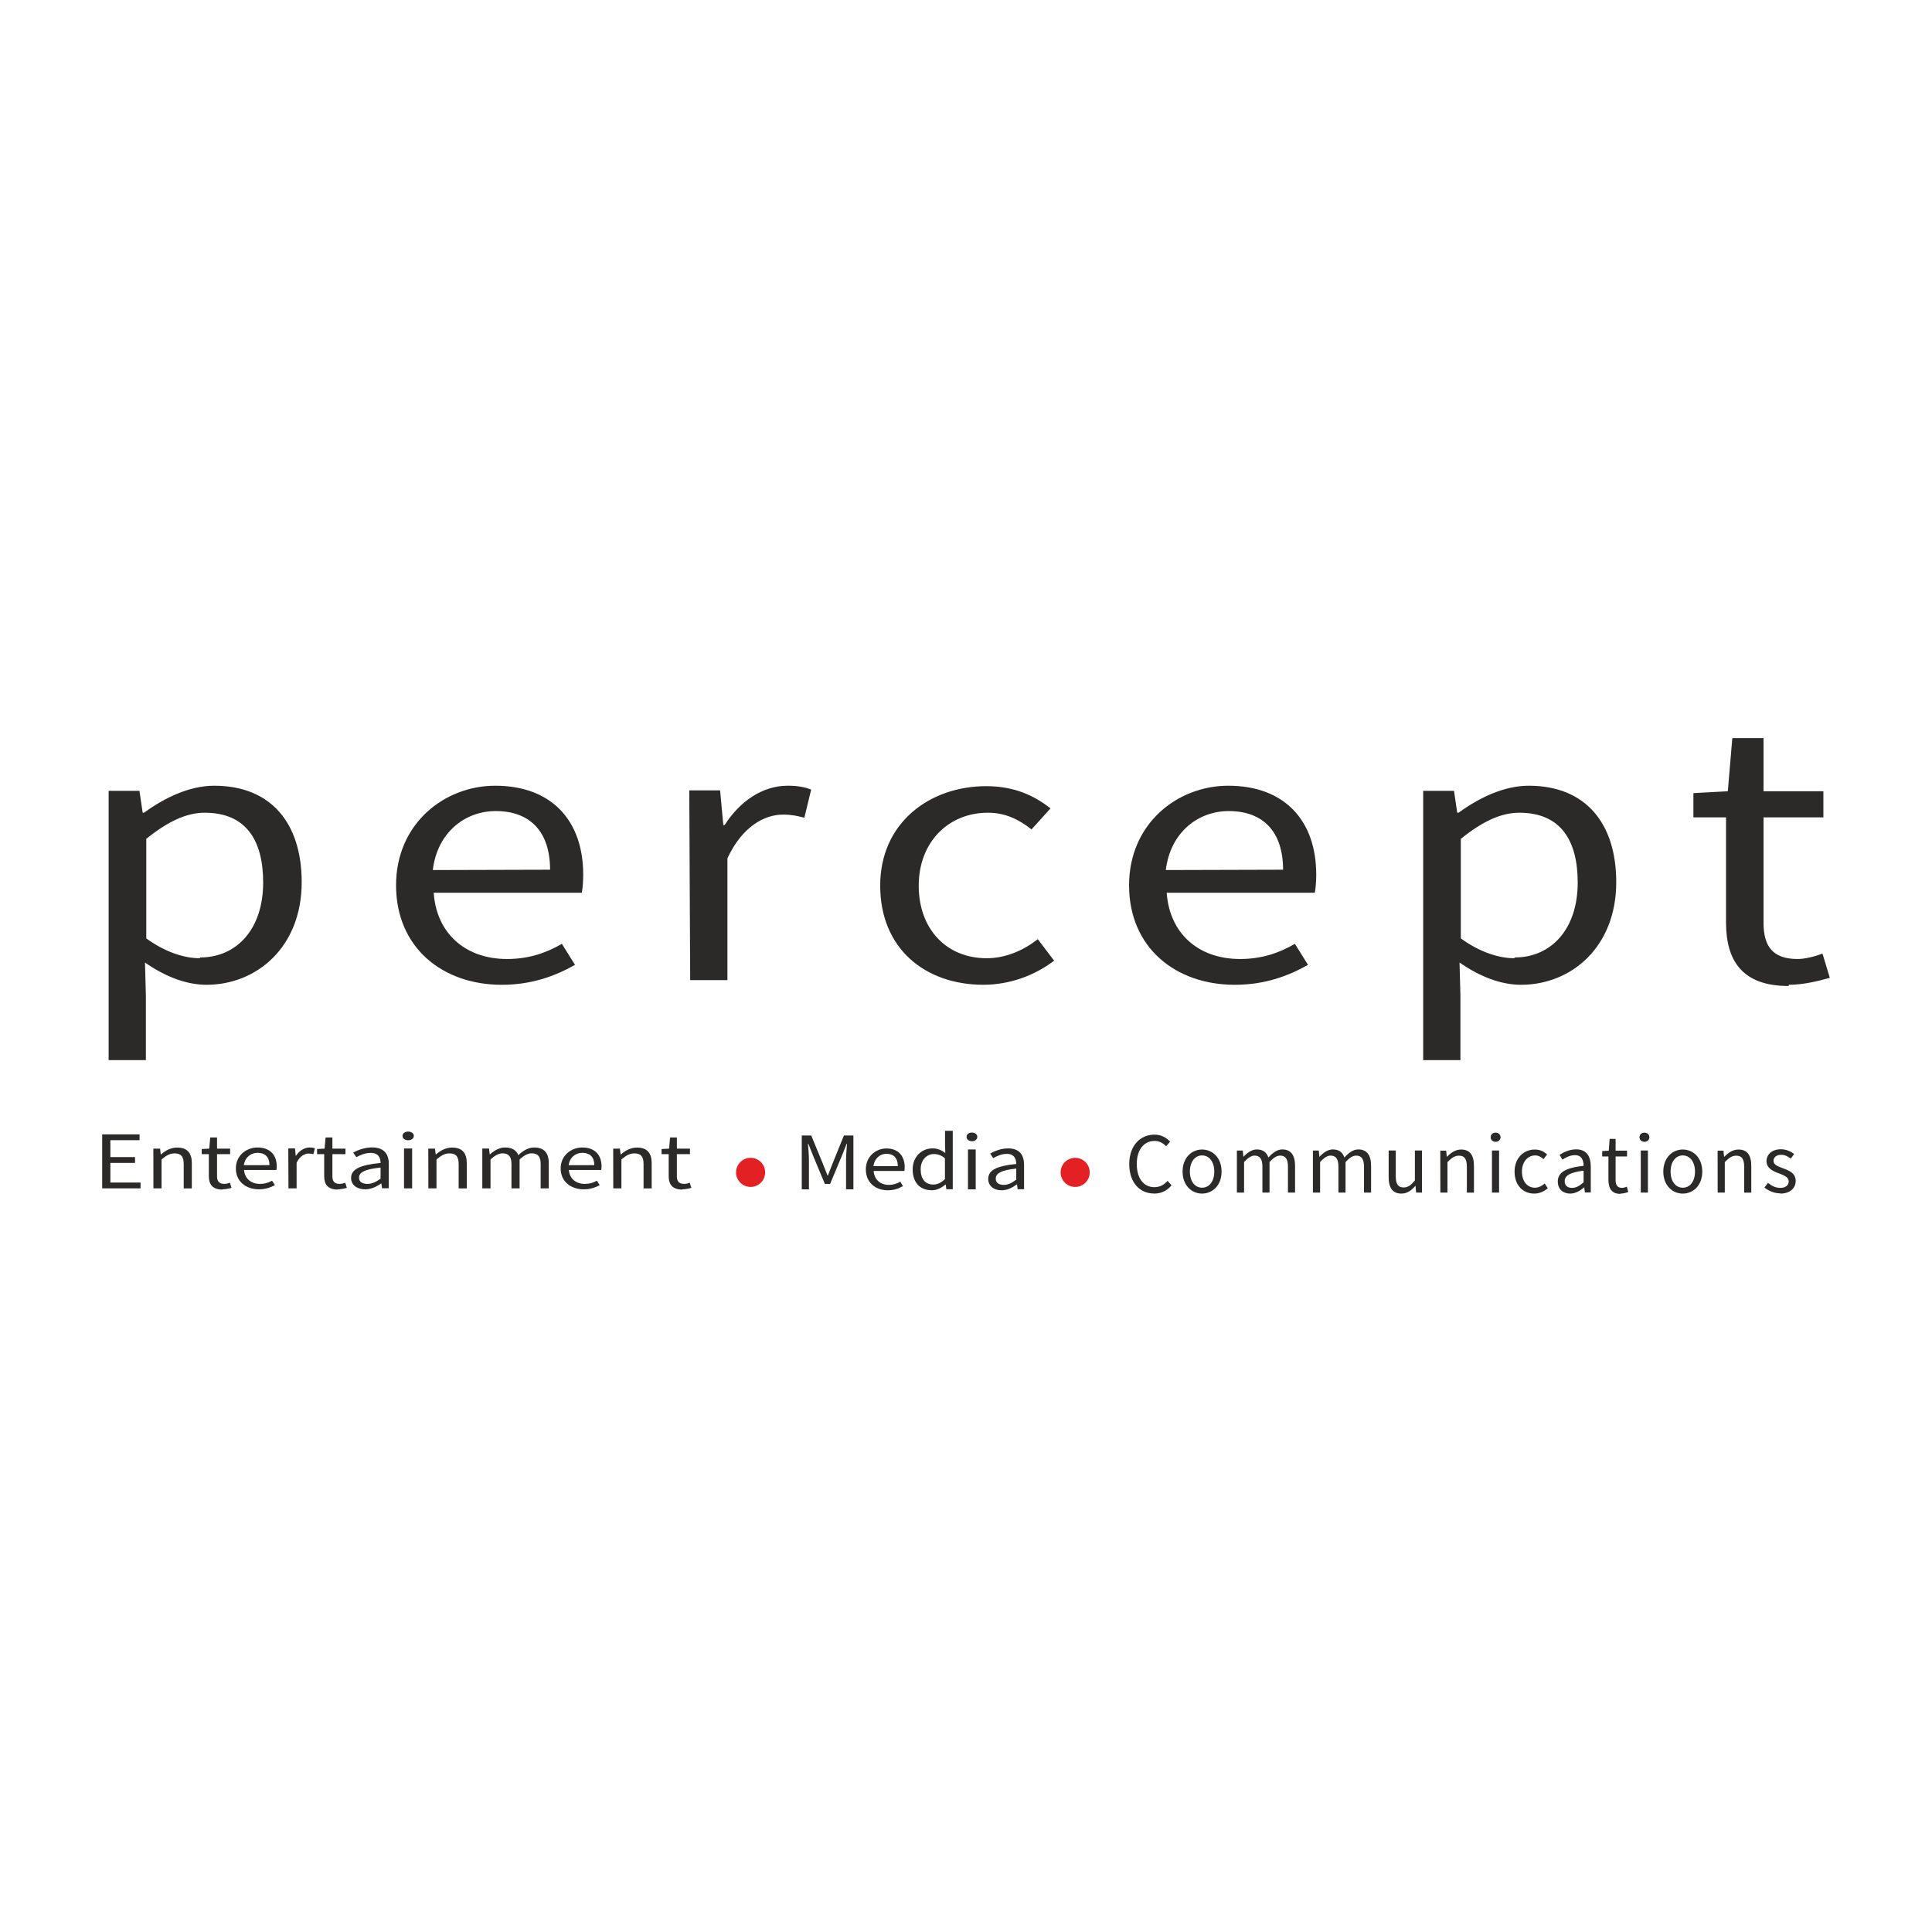
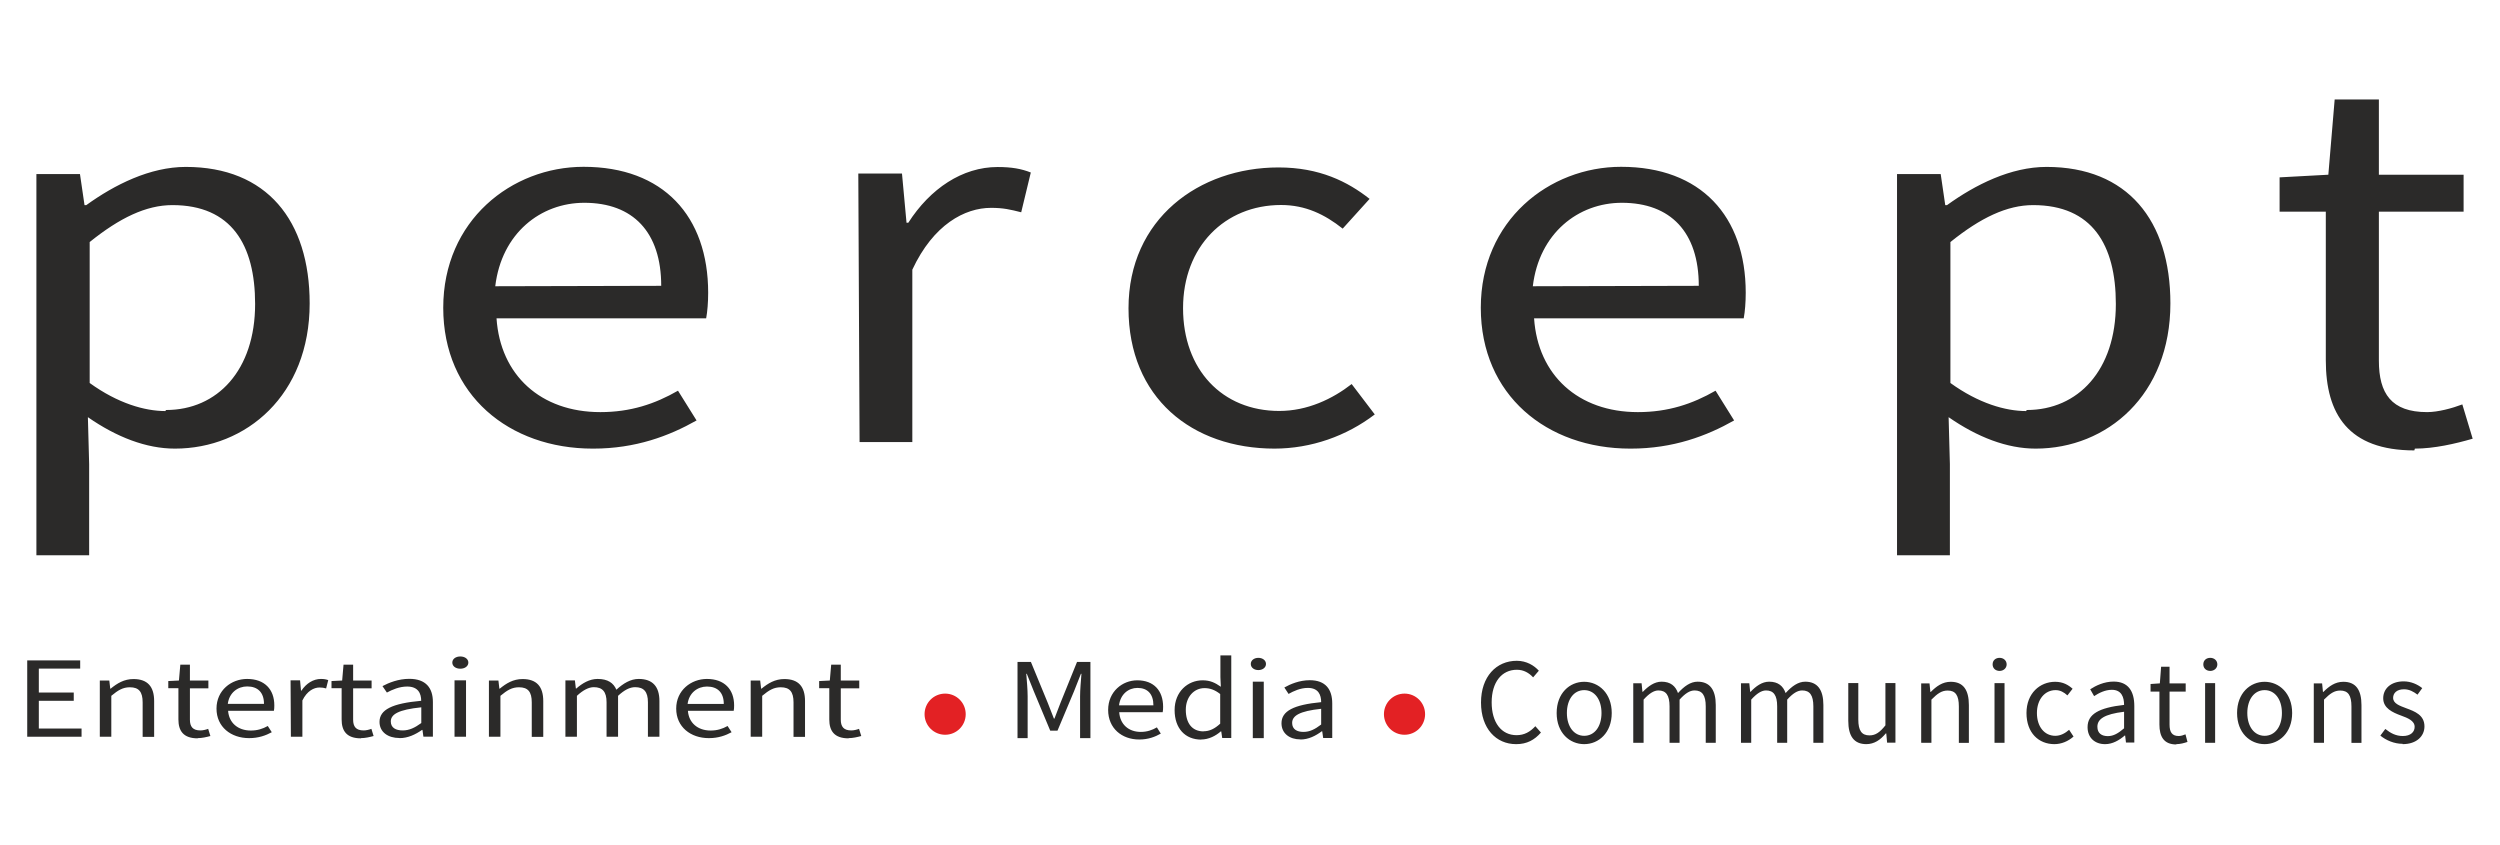
- <svg xmlns="http://www.w3.org/2000/svg" xml:space="preserve" width="3.6in" height="3.6in" version="1.1" style="shape-rendering:geometricPrecision; text-rendering:geometricPrecision; image-rendering:optimizeQuality; fill-rule:evenodd; clip-rule:evenodd" viewBox="0 0 3600 3600">
+ <svg xmlns="http://www.w3.org/2000/svg" id="Layer_1" data-name="Layer 1" viewBox="0 0 236.95 80">
  <defs>
-     <style type="text/css">
-    
-     .fil0 {fill:#2B2A29;fill-rule:nonzero}
-     .fil1 {fill:#E32124;fill-rule:nonzero}
-    
-   </style>
+     <style>
+       .cls-1 {
+         fill: #e32124;
+       }
+ 
+       .cls-2 {
+         fill: #2b2a29;
+       }
+     </style>
  </defs>
-   <g id="Layer_x0020_1">
-     <g id="_2217773413440">
-       <path class="fil0" d="M202.42 1975.41l69.41 0 0 -120 -1.68 -61.85c37.82,26.19 76.83,41.44 114.65,41.44 93.83,0 177.36,-70.51 177.36,-191.13 0,-109.28 -56.48,-179.79 -163,-179.79 -47.15,0 -93.59,23.3 -130.93,50.31l-2.39 0 -5.98 -40.82 -57.44 0 0 501.85zm169.7 -189.89c-27.04,0 -62.47,-10.11 -99.57,-36.91l0 -185.56c39.74,-31.96 74.44,-48.66 108.91,-48.66 77.79,0 108.91,52.37 108.91,130.1 0,87.22 -49.78,139.59 -117.28,139.59l-0.96 1.44zm563.35 49.48c55.77,0 99.81,-16.7 135.95,-37.11l-24.41 -39.17c-30.4,17.52 -62.47,28.24 -102.2,28.24 -78.5,0 -131.64,-48.66 -136.67,-123.5l275.97 0c1.68,-8.87 2.63,-21.24 2.63,-33.61 0,-101.03 -59.12,-165.77 -163.96,-165.77 -94.54,0 -184.78,70.52 -184.78,185.56 0,116.29 86.89,185.36 196.75,185.36l0.72 0zm-129.01 -213.81c8.38,-69.89 59.84,-109.89 117.28,-109.89 64.15,0 101.25,38.56 101.25,109.28l-218.53 0.62zm479.57 205.15l69.41 0 0 -227.01c27.77,-59.59 69.17,-81.44 103.64,-81.44 16.28,0 25.37,2.27 39.73,5.77l12.69 -52.37c-12.69,-4.95 -25.37,-7.22 -43.8,-7.22 -46.43,0 -88.8,28.45 -117.52,73.4l-2.39 0 -5.98 -64.74 -57.44 0 1.68 353.61zm545.8 8.66c48.83,0 95.26,-16.7 132.36,-44.94l-30.4 -40c-25.13,19.59 -58.16,35.46 -95.26,35.46 -75.16,0 -126.62,-54.43 -126.62,-135.26 0,-80.62 54.81,-135.88 129.01,-135.88 32.07,0 57.44,12.37 81.14,31.14l35.42 -39.18c-28.72,-22.68 -65.82,-41.44 -119.91,-41.44 -104.6,0 -197.46,67.63 -197.46,185.36 0,117.11 83.53,184.74 192.44,184.74l-0.72 0zm469.5 0c55.77,0 99.81,-16.7 135.95,-37.11l-24.41 -39.17c-30.4,17.52 -62.47,28.24 -102.2,28.24 -78.51,0 -131.64,-48.66 -136.67,-123.5l275.97 0c1.68,-8.87 2.63,-21.24 2.63,-33.61 0,-101.03 -59.12,-165.77 -163.96,-165.77 -94.54,0 -184.78,70.52 -184.78,185.56 0,116.29 86.89,185.36 196.75,185.36l0.72 0zm-129.01 -213.81c8.38,-69.89 59.83,-109.89 117.28,-109.89 64.15,0 101.24,38.56 101.24,109.28l-218.52 0.62zm479.57 354.22l69.41 0 0 -120 -1.68 -61.85c37.82,26.19 76.83,41.44 114.65,41.44 93.82,0 177.36,-70.51 177.36,-191.13 0,-109.28 -56.49,-179.79 -163,-179.79 -47.15,0 -93.59,23.3 -130.93,50.31l-2.39 0 -5.98 -40.82 -57.44 0 0 501.85zm169.7 -189.89c-27.04,0 -62.47,-10.11 -99.57,-36.91l0 -185.56c39.73,-31.96 74.44,-48.66 108.91,-48.66 77.79,0 108.9,52.37 108.9,130.1 0,87.22 -49.78,139.59 -117.28,139.59l-0.96 1.44zm511.89 49.48c25.37,0 53.14,-6.39 76.11,-12.99l-13.64 -45.15c-13.41,5.15 -32.07,10.1 -46.44,10.1 -47.15,0 -63.43,-24.54 -63.43,-67.63l0 -196.29 111.54 0 0 -48.66 -111.54 0 0 -98.97 -58.16 0 -8.38 98.97 -64.15 3.5 0 45.15 60.8 0 0 195.67c0,70.52 29.44,118.56 116.56,118.56l0.72 -2.27z" />
-       <path class="fil0" d="M2150.66 2224.07c13.72,0 24.06,-5.62 32.42,-15.32l-7.41 -8.37c-6.77,7.41 -14.5,11.76 -24.7,11.76 -19.99,0 -32.75,-16.6 -32.75,-43.22 0,-26.48 13.26,-42.94 33.25,-42.94 8.87,0 15.82,4.07 21.45,10.02l7.45 -8.69c-6.17,-6.81 -16.15,-13.08 -29.04,-13.08 -26.98,0 -47.15,20.81 -47.15,55.02 0,34.35 19.85,54.7 46.15,54.7l0.32 0.13zm89.24 0c19.21,0 36.31,-15 36.31,-40.98 0,-26.11 -17.1,-41.11 -36.31,-41.11 -19.21,0 -36.31,15 -36.31,41.11 0,25.98 17.11,40.98 36.31,40.98zm0 -10.97c-13.54,0 -22.73,-12.07 -22.73,-30 0,-17.88 9.19,-30.14 22.73,-30.14 13.54,0 22.73,12.26 22.73,30.14 0,17.93 -9.19,30 -22.73,30zm65 9.06l13.26 0 0 -56.8c7.23,-8.05 13.68,-12.07 19.48,-12.07 10.02,0 14.68,6.27 14.68,20.95l0 47.93 13.26 0 0 -56.8c7.22,-8.05 13.54,-12.07 19.67,-12.07 10.02,0 14.68,6.27 14.68,20.95l0 47.93 13.22 0 0 -49.71c0,-19.99 -7.73,-30.65 -23.87,-30.65 -9.51,0 -17.74,6.13 -25.79,15 -3.25,-9.19 -9.7,-15 -21.63,-15 -9.33,0 -17.56,5.99 -24.52,13.4l-0.5 0 -1.1 -11.3 -10.98 0 0 78.43 0.14 -0.18zm141.65 0l13.26 0 0 -56.8c7.22,-8.05 13.67,-12.07 19.48,-12.07 10.02,0 14.68,6.27 14.68,20.95l0 47.93 13.26 0 0 -56.8c7.22,-8.05 13.54,-12.07 19.67,-12.07 10.02,0 14.68,6.27 14.68,20.95l0 47.93 13.22 0 0 -49.71c0,-19.99 -7.73,-30.65 -23.87,-30.65 -9.51,0 -17.74,6.13 -25.79,15 -3.25,-9.19 -9.7,-15 -21.63,-15 -9.33,0 -17.56,5.99 -24.51,13.4l-0.5 0 -1.1 -11.3 -10.98 0 0 78.43 0.14 -0.18zm164.57 1.92c10.84,0 18.7,-5.62 25.98,-14.17l0.5 0 1.1 12.26 10.98 0 0 -78.43 -13.22 0 0 55.7c-7.41,9.19 -12.9,13.22 -20.99,13.22 -10.29,0 -14.68,-6.31 -14.68,-20.99l0 -47.93 -13.22 0 0 49.71c0,19.98 7.41,30.64 23.87,30.64l-0.32 0zm72.78 -1.92l13.26 0 0 -56.8c7.87,-7.91 13.35,-11.94 21.45,-11.94 10.34,0 14.68,6.31 14.68,20.99l0 47.93 13.22 0 0 -49.71c0,-19.98 -7.41,-30.64 -23.87,-30.64 -10.8,0 -18.89,5.94 -26.3,13.35l-0.5 0 -1.1 -11.25 -10.98 0 0.14 78.07zm96.15 0l13.26 0 0 -78.43 -13.26 0 0 78.43zm6.77 -94.53c5.17,0 9.24,-3.57 9.24,-8.56 0,-5.17 -4.07,-8.55 -9.24,-8.55 -5.12,0 -9.19,3.39 -9.19,8.55 0,4.99 4.07,8.56 9.19,8.56zm72 96.45c9.33,0 18.2,-3.7 25.29,-9.97l-5.81 -8.87c-4.8,4.35 -11.11,7.87 -18.2,7.87 -14.36,0 -24.19,-12.07 -24.19,-30 0,-17.88 10.47,-30.14 24.65,-30.14 6.13,0 10.98,2.74 15.5,6.91l6.77 -8.69c-5.49,-5.03 -12.57,-9.19 -22.91,-9.19 -19.99,0 -37.73,15 -37.73,41.11 0,25.98 15.96,40.98 36.77,40.98l-0.14 0zm66.93 0c9.7,0 18.43,-5.17 25.84,-11.43l0.46 0 1.14 9.33 10.98 0 0 -48.07c0,-19.53 -8.05,-32.24 -27.26,-32.24 -12.57,0 -23.55,5.48 -30.82,10.15l5.17 9.01c6.13,-4.02 14.36,-8.37 23.37,-8.37 12.76,0 16.15,9.7 16.15,19.85 -33.39,3.7 -48.07,12.26 -48.07,29.36 0,14.18 9.83,22.41 22.91,22.41l0.14 0zm3.57 -10.65c-7.73,0 -13.72,-3.52 -13.72,-12.39 0,-10.02 8.87,-16.46 35.17,-19.71l0 21.81c-7.59,6.59 -13.86,10.29 -21.45,10.29zm90.17 10.65c4.85,0 10.15,-1.42 14.54,-2.88l-2.61 -10.02c-2.56,1.15 -6.13,2.24 -8.87,2.24 -9.01,0 -12.12,-5.44 -12.12,-15l0 -43.54 21.31 0 0 -10.79 -21.31 0 0 -21.96 -11.11 0 -1.6 21.96 -12.26 0.78 0 10.02 11.61 0 0 43.4c0,15.64 5.63,26.3 22.28,26.3l0.14 -0.5zm37.88 -1.92l13.26 0 0 -78.43 -13.26 0 0 78.43zm6.77 -94.53c5.17,0 9.24,-3.57 9.24,-8.56 0,-5.17 -4.07,-8.55 -9.24,-8.55 -5.13,0 -9.19,3.39 -9.19,8.55 0,4.99 4.07,8.56 9.19,8.56zm71.5 96.45c19.2,0 36.31,-15 36.31,-40.98 0,-26.11 -17.11,-41.11 -36.31,-41.11 -19.21,0 -36.31,15 -36.31,41.11 0,25.98 17.11,40.98 36.31,40.98zm0 -10.97c-13.54,0 -22.73,-12.07 -22.73,-30 0,-17.88 9.19,-30.14 22.73,-30.14 13.54,0 22.73,12.26 22.73,30.14 0,17.93 -9.19,30 -22.73,30zm65 9.06l13.26 0 0 -56.8c7.87,-7.91 13.35,-11.94 21.45,-11.94 10.34,0 14.68,6.31 14.68,20.99l0 47.93 13.22 0 0 -49.71c0,-19.98 -7.41,-30.64 -23.87,-30.64 -10.8,0 -18.89,5.94 -26.3,13.35l-0.5 0 -1.09 -11.25 -10.98 0 0.13 78.07zm116.64 1.92c18.57,0 28.72,-10.65 28.72,-23.37 0,-15 -12.58,-19.71 -23.87,-23.87 -8.87,-3.39 -17.43,-6.31 -17.43,-13.72 0,-5.99 4.53,-11.3 14.36,-11.3 6.95,0 12.44,3.06 17.74,7.09l6.31 -8.55c-6.13,-4.85 -14.68,-8.87 -24.51,-8.87 -16.97,0 -26.98,9.7 -26.98,22.27 0,13.22 12.44,18.7 23.42,22.73 8.69,3.25 17.93,6.81 17.93,14.86 0,6.63 -5.17,12.07 -15.51,12.07 -9.37,0 -16.28,-3.84 -23.09,-9.33l-6.59 8.69c7.41,6.13 18.2,10.84 29.36,10.84l0.14 0.46z" />
-       <path class="fil0" d="M1494.01 2216.12l13.31 0 0 -55.2c0,-8.71 -1.09,-20.76 -1.79,-29.64l0.7 0 9.14 22.92 21.71 52 9.64 0 21.76 -52 9.09 -22.92 0.69 0c-0.69,8.88 -1.74,20.93 -1.74,29.64l0 55.2 13.66 0 0 -100.27 -17.69 0 -21.71 53.65c-2.83,6.89 -5.27,13.91 -8.1,20.93l-0.7 0c-2.78,-7.02 -5.42,-14.04 -8.25,-20.93l-22.06 -53.65 -17.69 0 0 100.27zm160.35 1.82c11.58,0 20.72,-3.51 28.22,-7.8l-5.07 -8.23c-6.31,3.68 -12.97,5.94 -21.22,5.94 -16.3,0 -27.33,-10.23 -28.37,-25.96l57.29 0c0.35,-1.86 0.54,-4.46 0.54,-7.06 0,-21.23 -12.27,-34.84 -34.04,-34.84 -19.63,0 -38.36,14.82 -38.36,39 0,24.44 18.04,38.95 40.84,38.95l0.15 0zm-26.78 -44.93c1.74,-14.69 12.43,-23.1 24.35,-23.1 13.31,0 21.02,8.11 21.02,22.97l-45.37 0.13zm108.13 44.93c10.19,0 19.28,-4.89 25.94,-10.7l0.55 0 1.19 8.71 11.93 0 0 -108.81 -14.36 0 0 28.56 0.5 12.7c-7.5,-5.33 -14.01,-8.54 -24,-8.54 -19.43,0 -36.82,14.95 -36.82,39.13 0,24.74 13.86,38.82 35.08,38.82l0 0.13zm3.13 -10.7c-14.86,0 -23.3,-10.53 -23.3,-28.43 0,-16.94 10.88,-28.43 24.54,-28.43 7.01,0 13.52,2.13 20.67,7.8l0 39c-7.16,6.72 -14.01,10.06 -21.91,10.06zm64.84 8.88l14.41 0 0 -74.31 -14.41 0 0 74.31zm7.35 -89.57c5.61,0 10.04,-3.38 10.04,-8.1 0,-4.9 -4.43,-8.1 -10.04,-8.1 -5.56,0 -9.98,3.2 -9.98,8.1 0,4.72 4.42,8.1 9.98,8.1zm55.41 91.39c10.54,0 20.02,-4.89 28.07,-10.83l0.5 0 1.24 8.84 11.93 0 0 -45.54c0,-18.5 -8.74,-30.55 -29.61,-30.55 -13.66,0 -25.59,5.2 -33.49,9.62l5.61 8.54c6.66,-3.81 15.6,-7.93 25.39,-7.93 13.87,0 17.54,9.19 17.54,18.81 -36.28,3.51 -52.22,11.61 -52.22,27.82 0,13.43 10.69,21.23 24.89,21.23l0.15 0zm3.88 -10.09c-8.4,0 -14.91,-3.34 -14.91,-11.74 0,-9.49 9.64,-15.6 38.21,-18.68l0 20.67c-8.25,6.24 -15.06,9.75 -23.3,9.75z" />
-       <path class="fil0" d="M190.41 2214.29l71.5 0 0 -10.83 -56.24 0 0 -36.57 45.94 0 0 -10.83 -45.94 0 0 -31.5 54.41 0 0 -10.83 -69.67 0 0 100.57zm95.48 0l15.15 0 0 -53.82c8.99,-7.5 15.26,-11.31 24.51,-11.31 11.81,0 16.78,5.98 16.78,19.89l0 45.41 15.1 0 0 -47.1c0,-18.93 -8.46,-29.03 -27.28,-29.03 -12.33,0 -21.58,5.63 -30.05,12.65l-0.57 0 -1.25 -10.66 -12.54 0 0.16 73.97zm128.88 1.82c5.54,0 11.6,-1.34 16.62,-2.73l-2.98 -9.49c-2.93,1.08 -7,2.12 -10.14,2.12 -10.3,0 -13.85,-5.16 -13.85,-14.21l0 -41.25 24.35 0 0 -10.23 -24.35 0 0 -20.8 -12.7 0 -1.83 20.8 -14.01 0.74 0 9.49 13.28 0 0 41.12c0,14.82 6.43,24.92 25.45,24.92l0.16 -0.48zm67.81 0c12.18,0 21.8,-3.51 29.69,-7.8l-5.33 -8.23c-6.64,3.69 -13.64,5.94 -22.31,5.94 -17.14,0 -28.74,-10.22 -29.84,-25.96l60.26 0c0.37,-1.86 0.57,-4.46 0.57,-7.06 0,-21.23 -12.91,-34.84 -35.8,-34.84 -20.64,0 -40.34,14.82 -40.34,39 0,24.44 18.97,38.95 42.96,38.95l0.16 0zm-28.17 -44.93c1.83,-14.69 13.07,-23.09 25.61,-23.09 14,0 22.11,8.1 22.11,22.96l-47.72 0.13zm83.1 43.11l15.16 0 0 -47.71c6.06,-12.52 15.1,-17.11 22.63,-17.11 3.56,0 5.54,0.48 8.68,1.21l2.77 -11.01c-2.77,-1.04 -5.54,-1.52 -9.56,-1.52 -10.14,0 -19.39,5.98 -25.66,15.43l-0.52 0 -1.31 -13.61 -12.54 0 0.37 74.31zm92.19 1.82c5.54,0 11.6,-1.34 16.62,-2.73l-2.98 -9.49c-2.93,1.08 -7,2.12 -10.14,2.12 -10.3,0 -13.85,-5.16 -13.85,-14.21l0 -41.25 24.35 0 0 -10.23 -24.35 0 0 -20.8 -12.7 0 -1.83 20.8 -14.01 0.74 0 9.49 13.28 0 0 41.12c0,14.82 6.43,24.92 25.45,24.92l0.16 -0.48zm50.85 0c11.08,0 21.06,-4.89 29.53,-10.83l0.52 0 1.3 8.84 12.55 0 0 -45.54c0,-18.5 -9.2,-30.55 -31.15,-30.55 -14.37,0 -26.92,5.2 -35.22,9.62l5.9 8.54c7.01,-3.81 16.41,-7.93 26.71,-7.93 14.58,0 18.45,9.19 18.45,18.8 -38.15,3.51 -54.93,11.61 -54.93,27.82 0,13.43 11.24,21.23 26.19,21.23l0.16 0zm4.07 -10.09c-8.83,0 -15.68,-3.33 -15.68,-11.74 0,-9.49 10.14,-15.6 40.19,-18.67l0 20.67c-8.68,6.24 -15.83,9.75 -24.51,9.75zm68.2 8.28l15.15 0 0 -74.31 -15.15 0 0 74.31zm7.73 -89.57c5.91,0 10.56,-3.38 10.56,-8.1 0,-4.9 -4.65,-8.1 -10.56,-8.1 -5.85,0 -10.5,3.2 -10.5,8.1 0,4.72 4.65,8.1 10.5,8.1zm37.63 89.57l15.16 0 0 -53.82c8.99,-7.5 15.26,-11.31 24.51,-11.31 11.81,0 16.78,5.98 16.78,19.89l0 45.41 15.1 0 0 -47.1c0,-18.93 -8.46,-29.03 -27.28,-29.03 -12.33,0 -21.59,5.63 -30.05,12.65l-0.57 0 -1.26 -10.66 -12.54 0 0.16 73.97zm100.66 0l15.16 0 0 -53.82c8.26,-7.63 15.63,-11.44 22.26,-11.44 11.44,0 16.78,5.94 16.78,19.85l0 45.41 15.16 0 0 -53.82c8.26,-7.63 15.47,-11.44 22.47,-11.44 11.44,0 16.78,5.94 16.78,19.85l0 45.41 15.11 0 0 -47.1c0,-18.93 -8.83,-29.03 -27.28,-29.03 -10.87,0 -20.28,5.81 -29.48,14.21 -3.71,-8.71 -11.08,-14.21 -24.72,-14.21 -10.66,0 -20.07,5.68 -28.01,12.7l-0.57 0 -1.26 -10.7 -12.54 0 0 74.31 0.16 -0.17zm188.98 1.82c12.18,0 21.79,-3.51 29.69,-7.8l-5.33 -8.23c-6.64,3.69 -13.64,5.94 -22.32,5.94 -17.14,0 -28.74,-10.22 -29.84,-25.96l60.26 0c0.37,-1.86 0.57,-4.46 0.57,-7.06 0,-21.23 -12.91,-34.84 -35.8,-34.84 -20.64,0 -40.35,14.82 -40.35,39 0,24.44 18.97,38.95 42.96,38.95l0.16 0zm-28.17 -44.93c1.83,-14.69 13.06,-23.09 25.61,-23.09 14.01,0 22.11,8.1 22.11,22.96l-47.71 0.13zm83.09 43.11l15.16 0 0 -53.82c8.99,-7.5 15.26,-11.31 24.51,-11.31 11.81,0 16.78,5.98 16.78,19.89l0 45.41 15.1 0 0 -47.1c0,-18.93 -8.46,-29.03 -27.28,-29.03 -12.33,0 -21.58,5.63 -30.05,12.65l-0.57 0 -1.25 -10.66 -12.54 0 0.15 73.97zm128.88 1.82c5.54,0 11.6,-1.34 16.62,-2.73l-2.98 -9.49c-2.93,1.08 -7,2.12 -10.14,2.12 -10.3,0 -13.85,-5.16 -13.85,-14.21l0 -41.25 24.35 0 0 -10.23 -24.35 0 0 -20.8 -12.7 0 -1.83 20.8 -14.01 0.74 0 9.49 13.28 0 0 41.12c0,14.82 6.43,24.92 25.45,24.92l0.16 -0.48z" />
-       <path class="fil1" d="M2030.57 2184.55c0,14.98 -12.14,27.13 -27.13,27.13 -14.98,0 -27.12,-12.15 -27.12,-27.13 0,-14.98 12.14,-27.12 27.12,-27.12 14.98,0 27.13,12.14 27.13,27.12z" />
-       <path class="fil1" d="M1425.75 2184.55c0,14.98 -12.14,27.13 -27.12,27.13 -14.98,0 -27.13,-12.15 -27.13,-27.13 0,-14.98 12.14,-27.12 27.13,-27.12 14.98,0 27.12,12.14 27.12,27.12z" />
+   <g id="Layer_1-2" data-name="Layer_1">
+     <g id="_2217773413440" data-name=" 2217773413440">
+       <path class="cls-2" d="M3.45,52.63h5v-8.64l-.12-4.45c2.72,1.89,5.53,2.98,8.25,2.98,6.76,0,12.77-5.08,12.77-13.76,0-7.87-4.07-12.94-11.74-12.94-3.39,0-6.74,1.68-9.43,3.62h-.17l-.43-2.94H3.45v36.13h0ZM15.67,38.96c-1.95,0-4.5-.73-7.17-2.66v-13.36c2.86-2.3,5.36-3.5,7.84-3.5,5.6,0,7.84,3.77,7.84,9.37,0,6.28-3.58,10.05-8.44,10.05l-.07.1h0ZM56.23,42.52c4.02,0,7.19-1.2,9.79-2.67l-1.76-2.82c-2.19,1.26-4.5,2.03-7.36,2.03-5.65,0-9.48-3.5-9.84-8.89h19.87c.12-.64.19-1.53.19-2.42,0-7.27-4.26-11.94-11.81-11.94-6.81,0-13.3,5.08-13.3,13.36s6.26,13.35,14.17,13.35c0,0,.05,0,.05,0ZM46.94,27.13c.6-5.03,4.31-7.91,8.44-7.91,4.62,0,7.29,2.78,7.29,7.87l-15.73.04h0ZM81.47,41.9h5v-16.34c2-4.29,4.98-5.86,7.46-5.86,1.17,0,1.83.16,2.86.42l.91-3.77c-.91-.36-1.83-.52-3.15-.52-3.34,0-6.39,2.05-8.46,5.28h-.17l-.43-4.66h-4.14l.12,25.46h0ZM120.77,42.52c3.52,0,6.86-1.2,9.53-3.24l-2.19-2.88c-1.81,1.41-4.19,2.55-6.86,2.55-5.41,0-9.12-3.92-9.12-9.74s3.95-9.78,9.29-9.78c2.31,0,4.14.89,5.84,2.24l2.55-2.82c-2.07-1.63-4.74-2.98-8.63-2.98-7.53,0-14.22,4.87-14.22,13.35s6.01,13.3,13.86,13.3h-.05ZM154.57,42.52c4.02,0,7.19-1.2,9.79-2.67l-1.76-2.82c-2.19,1.26-4.5,2.03-7.36,2.03-5.65,0-9.48-3.5-9.84-8.89h19.87c.12-.64.19-1.53.19-2.42,0-7.27-4.26-11.94-11.81-11.94-6.81,0-13.3,5.08-13.3,13.36s6.26,13.35,14.17,13.35c0,0,.05,0,.05,0ZM145.28,27.13c.6-5.03,4.31-7.91,8.44-7.91,4.62,0,7.29,2.78,7.29,7.87l-15.73.04h0ZM179.81,52.63h5v-8.64l-.12-4.45c2.72,1.89,5.53,2.98,8.25,2.98,6.76,0,12.77-5.08,12.77-13.76,0-7.87-4.07-12.94-11.74-12.94-3.39,0-6.74,1.68-9.43,3.62h-.17l-.43-2.94h-4.14v36.13h0ZM192.03,38.96c-1.95,0-4.5-.73-7.17-2.66v-13.36c2.86-2.3,5.36-3.5,7.84-3.5,5.6,0,7.84,3.77,7.84,9.37,0,6.28-3.58,10.05-8.44,10.05l-.07.1h0ZM228.88,42.52c1.83,0,3.83-.46,5.48-.94l-.98-3.25c-.97.37-2.31.73-3.34.73-3.39,0-4.57-1.77-4.57-4.87v-14.13h8.03v-3.5h-8.03v-7.13h-4.19l-.6,7.13-4.62.25v3.25h4.38v14.09c0,5.08,2.12,8.54,8.39,8.54l.05-.16h0Z" />
+       <path class="cls-2" d="M143.72,70.53c.99,0,1.73-.4,2.33-1.1l-.53-.6c-.49.53-1.04.85-1.78.85-1.44,0-2.36-1.2-2.36-3.11s.95-3.09,2.39-3.09c.64,0,1.14.29,1.54.72l.54-.63c-.44-.49-1.16-.94-2.09-.94-1.94,0-3.39,1.5-3.39,3.96s1.43,3.94,3.32,3.94h.02s0,0,0,0ZM150.15,70.53c1.38,0,2.61-1.08,2.61-2.95s-1.23-2.96-2.61-2.96-2.61,1.08-2.61,2.96,1.23,2.95,2.61,2.95ZM150.15,69.74c-.97,0-1.64-.87-1.64-2.16s.66-2.17,1.64-2.17,1.64.88,1.64,2.17-.66,2.16-1.64,2.16ZM154.83,70.4h.95v-4.09c.52-.58.98-.87,1.4-.87.72,0,1.06.45,1.06,1.51v3.45h.95v-4.09c.52-.58.97-.87,1.42-.87.72,0,1.06.45,1.06,1.51v3.45h.95v-3.58c0-1.44-.56-2.21-1.72-2.21-.68,0-1.28.44-1.86,1.08-.23-.66-.7-1.08-1.56-1.08-.67,0-1.26.43-1.77.96h-.04l-.08-.81h-.79v5.65h.01s0-.01,0-.01ZM165.03,70.4h.95v-4.09c.52-.58.98-.87,1.4-.87.72,0,1.06.45,1.06,1.51v3.45h.95v-4.09c.52-.58.97-.87,1.42-.87.72,0,1.06.45,1.06,1.51v3.45h.95v-3.58c0-1.44-.56-2.21-1.72-2.21-.68,0-1.28.44-1.86,1.08-.23-.66-.7-1.08-1.56-1.08-.67,0-1.26.43-1.76.96h-.04l-.08-.81h-.79v5.65h.01s0-.01,0-.01ZM176.87,70.53c.78,0,1.35-.4,1.87-1.02h.04l.08.88h.79v-5.65h-.95v4.01c-.53.66-.93.95-1.51.95-.74,0-1.06-.45-1.06-1.51v-3.45h-.95v3.58c0,1.44.53,2.21,1.72,2.21h-.02ZM182.11,70.4h.95v-4.09c.57-.57.96-.86,1.54-.86.74,0,1.06.45,1.06,1.51v3.45h.95v-3.58c0-1.44-.53-2.21-1.72-2.21-.78,0-1.36.43-1.89.96h-.04l-.08-.81h-.79v5.62s.01,0,.01,0ZM189.04,70.4h.95v-5.65h-.95v5.65ZM189.52,63.59c.37,0,.67-.26.67-.62s-.29-.62-.67-.62-.66.24-.66.62.29.62.66.62ZM194.71,70.53c.67,0,1.31-.27,1.82-.72l-.42-.64c-.35.31-.8.57-1.31.57-1.03,0-1.74-.87-1.74-2.16s.75-2.17,1.77-2.17c.44,0,.79.2,1.12.5l.49-.63c-.4-.36-.91-.66-1.65-.66-1.44,0-2.72,1.08-2.72,2.96s1.15,2.95,2.65,2.95h-.01ZM199.53,70.53c.7,0,1.33-.37,1.86-.82h.03l.08.67h.79v-3.46c0-1.41-.58-2.32-1.96-2.32-.91,0-1.7.39-2.22.73l.37.65c.44-.29,1.03-.6,1.68-.6.92,0,1.16.7,1.16,1.43-2.4.27-3.46.88-3.46,2.11,0,1.02.71,1.61,1.65,1.61h.01,0ZM199.78,69.77c-.56,0-.99-.25-.99-.89,0-.72.64-1.19,2.53-1.42v1.57c-.55.47-1,.74-1.54.74h0ZM206.28,70.53c.35,0,.73-.1,1.05-.21l-.19-.72c-.18.08-.44.16-.64.16-.65,0-.87-.39-.87-1.08v-3.13h1.53v-.78h-1.53v-1.58h-.8l-.12,1.58-.88.06v.72h.84v3.12c0,1.13.41,1.89,1.6,1.89v-.04s.01,0,.01,0ZM209,70.4h.95v-5.65h-.95v5.65ZM209.49,63.59c.37,0,.67-.26.67-.62s-.29-.62-.67-.62-.66.24-.66.62.29.62.66.62ZM214.64,70.53c1.38,0,2.61-1.08,2.61-2.95s-1.23-2.96-2.61-2.96-2.61,1.08-2.61,2.96,1.23,2.95,2.61,2.95ZM214.64,69.74c-.97,0-1.64-.87-1.64-2.16s.66-2.17,1.64-2.17,1.64.88,1.64,2.17-.66,2.16-1.64,2.16ZM219.32,70.4h.95v-4.09c.57-.57.96-.86,1.54-.86.74,0,1.06.45,1.06,1.51v3.45h.95v-3.58c0-1.44-.53-2.21-1.72-2.21-.78,0-1.36.43-1.89.96h-.04l-.08-.81h-.79v5.62s0,0,0,0ZM227.72,70.53c1.34,0,2.07-.77,2.07-1.68,0-1.08-.91-1.42-1.72-1.72-.64-.24-1.25-.45-1.25-.99,0-.43.33-.81,1.03-.81.5,0,.9.22,1.28.51l.45-.62c-.44-.35-1.06-.64-1.76-.64-1.22,0-1.94.7-1.94,1.6,0,.95.9,1.35,1.69,1.64.63.23,1.29.49,1.29,1.07,0,.48-.37.87-1.12.87-.67,0-1.17-.28-1.66-.67l-.47.63c.53.44,1.31.78,2.11.78v.03s.01,0,.01,0Z" />
+       <path class="cls-2" d="M96.44,69.96h.96v-3.97c0-.63-.08-1.49-.13-2.13h.05l.66,1.65,1.56,3.74h.69l1.57-3.74.65-1.65h.05c-.05.64-.13,1.51-.13,2.13v3.97h.98v-7.22h-1.27l-1.56,3.86c-.2.5-.38,1-.58,1.51h-.05c-.2-.51-.39-1.01-.59-1.51l-1.59-3.86h-1.27v7.22h0ZM107.99,70.09c.83,0,1.49-.25,2.03-.56l-.37-.59c-.45.26-.93.43-1.53.43-1.17,0-1.97-.74-2.04-1.87h4.12c.03-.13.04-.32.04-.51,0-1.53-.88-2.51-2.45-2.51-1.41,0-2.76,1.07-2.76,2.81s1.3,2.8,2.94,2.8h.01ZM106.06,66.86c.13-1.06.89-1.66,1.75-1.66.96,0,1.51.58,1.51,1.65h-3.27ZM113.84,70.09c.73,0,1.39-.35,1.87-.77h.04l.09.63h.86v-7.83h-1.03v2.06l.04.91c-.54-.38-1.01-.61-1.73-.61-1.4,0-2.65,1.08-2.65,2.82s1,2.8,2.53,2.8h0s0,0,0,0ZM114.07,69.32c-1.07,0-1.68-.76-1.68-2.05,0-1.22.78-2.05,1.77-2.05.5,0,.97.15,1.49.56v2.81c-.52.48-1.01.72-1.58.72h0ZM118.74,69.96h1.04v-5.35h-1.04v5.35ZM119.27,63.51c.4,0,.72-.24.72-.58s-.32-.58-.72-.58-.72.23-.72.58.32.58.72.58ZM123.26,70.09c.76,0,1.44-.35,2.02-.78h.04l.09.64h.86v-3.28c0-1.33-.63-2.2-2.13-2.2-.98,0-1.84.37-2.41.69l.4.61c.48-.27,1.12-.57,1.83-.57,1,0,1.26.66,1.26,1.35-2.61.25-3.76.84-3.76,2,0,.97.77,1.53,1.79,1.53h.01,0ZM123.54,69.37c-.6,0-1.07-.24-1.07-.85,0-.68.69-1.12,2.75-1.34v1.49c-.59.45-1.08.7-1.68.7Z" />
+       <path class="cls-2" d="M2.58,69.83h5.15v-.78H3.68v-2.63h3.31v-.78h-3.31v-2.27h3.92v-.78H2.58v7.24h0ZM9.46,69.83h1.09v-3.88c.65-.54,1.1-.81,1.76-.81.85,0,1.21.43,1.21,1.43v3.27h1.09v-3.39c0-1.36-.61-2.09-1.96-2.09-.89,0-1.55.41-2.16.91h-.04l-.09-.77h-.9v5.33s.01,0,.01,0ZM18.74,69.96c.4,0,.84-.1,1.2-.2l-.21-.68c-.21.08-.5.15-.73.15-.74,0-1-.37-1-1.02v-2.97h1.75v-.74h-1.75v-1.5h-.91l-.13,1.5-1.01.05v.68h.96v2.96c0,1.07.46,1.79,1.83,1.79v-.03s.01,0,.01,0ZM23.62,69.96c.88,0,1.57-.25,2.14-.56l-.38-.59c-.48.27-.98.43-1.61.43-1.23,0-2.07-.74-2.15-1.87h4.34c.03-.13.04-.32.04-.51,0-1.53-.93-2.51-2.58-2.51-1.49,0-2.9,1.07-2.9,2.81s1.37,2.8,3.09,2.8h.01,0ZM21.59,66.72c.13-1.06.94-1.66,1.84-1.66,1.01,0,1.59.58,1.59,1.65h-3.44ZM27.57,69.83h1.09v-3.44c.44-.9,1.09-1.23,1.63-1.23.26,0,.4.03.62.09l.2-.79c-.2-.07-.4-.11-.69-.11-.73,0-1.4.43-1.85,1.11h-.04l-.09-.98h-.9l.03,5.35h0ZM34.21,69.96c.4,0,.84-.1,1.2-.2l-.21-.68c-.21.08-.5.15-.73.15-.74,0-1-.37-1-1.02v-2.97h1.75v-.74h-1.75v-1.5h-.91l-.13,1.5-1.01.05v.68h.96v2.96c0,1.07.46,1.79,1.83,1.79v-.03s.01,0,.01,0ZM37.87,69.96c.8,0,1.52-.35,2.13-.78h.04l.09.64h.9v-3.28c0-1.33-.66-2.2-2.24-2.2-1.03,0-1.94.37-2.54.69l.42.61c.5-.27,1.18-.57,1.92-.57,1.05,0,1.33.66,1.33,1.35-2.75.25-3.95.84-3.95,2,0,.97.81,1.53,1.89,1.53h.01,0ZM38.17,69.23c-.64,0-1.13-.24-1.13-.85,0-.68.73-1.12,2.89-1.34v1.49c-.62.45-1.14.7-1.76.7h0ZM43.08,69.83h1.09v-5.35h-1.09v5.35ZM43.63,63.38c.43,0,.76-.24.76-.58s-.33-.58-.76-.58-.76.23-.76.58.33.58.76.58ZM46.34,69.83h1.09v-3.88c.65-.54,1.1-.81,1.76-.81.85,0,1.21.43,1.21,1.43v3.27h1.09v-3.39c0-1.36-.61-2.09-1.96-2.09-.89,0-1.55.41-2.16.91h-.04l-.09-.77h-.9v5.33s.01,0,.01,0ZM53.59,69.83h1.09v-3.88c.59-.55,1.13-.82,1.6-.82.82,0,1.21.43,1.21,1.43v3.27h1.09v-3.88c.59-.55,1.11-.82,1.62-.82.82,0,1.21.43,1.21,1.43v3.27h1.09v-3.39c0-1.36-.64-2.09-1.96-2.09-.78,0-1.46.42-2.12,1.02-.27-.63-.8-1.02-1.78-1.02-.77,0-1.45.41-2.02.91h-.04l-.09-.77h-.9v5.35h.01s0-.01,0-.01ZM67.2,69.96c.88,0,1.57-.25,2.14-.56l-.38-.59c-.48.27-.98.43-1.61.43-1.23,0-2.07-.74-2.15-1.87h4.34c.03-.13.04-.32.04-.51,0-1.53-.93-2.51-2.58-2.51-1.49,0-2.91,1.07-2.91,2.81s1.37,2.8,3.09,2.8h.01ZM65.17,66.73c.13-1.06.94-1.66,1.84-1.66,1.01,0,1.59.58,1.59,1.65h-3.44s0,0,0,0ZM71.15,69.83h1.09v-3.88c.65-.54,1.1-.81,1.76-.81.85,0,1.21.43,1.21,1.43v3.27h1.09v-3.39c0-1.36-.61-2.09-1.96-2.09-.89,0-1.55.41-2.16.91h-.04l-.09-.77h-.9v5.33s.01,0,.01,0ZM80.43,69.96c.4,0,.84-.1,1.2-.2l-.21-.68c-.21.08-.5.15-.73.15-.74,0-1-.37-1-1.02v-2.97h1.75v-.74h-1.75v-1.5h-.91l-.13,1.5-1.01.05v.68h.96v2.96c0,1.07.46,1.79,1.83,1.79v-.03s.01,0,.01,0Z" />
+       <path class="cls-1" d="M135.07,67.69c0,1.08-.87,1.95-1.95,1.95s-1.95-.87-1.95-1.95.87-1.95,1.95-1.95,1.95.87,1.95,1.95Z" />
+       <path class="cls-1" d="M91.53,67.69c0,1.08-.87,1.95-1.95,1.95s-1.95-.87-1.95-1.95.87-1.95,1.95-1.95,1.95.87,1.95,1.95Z" />
    </g>
  </g>
</svg>
